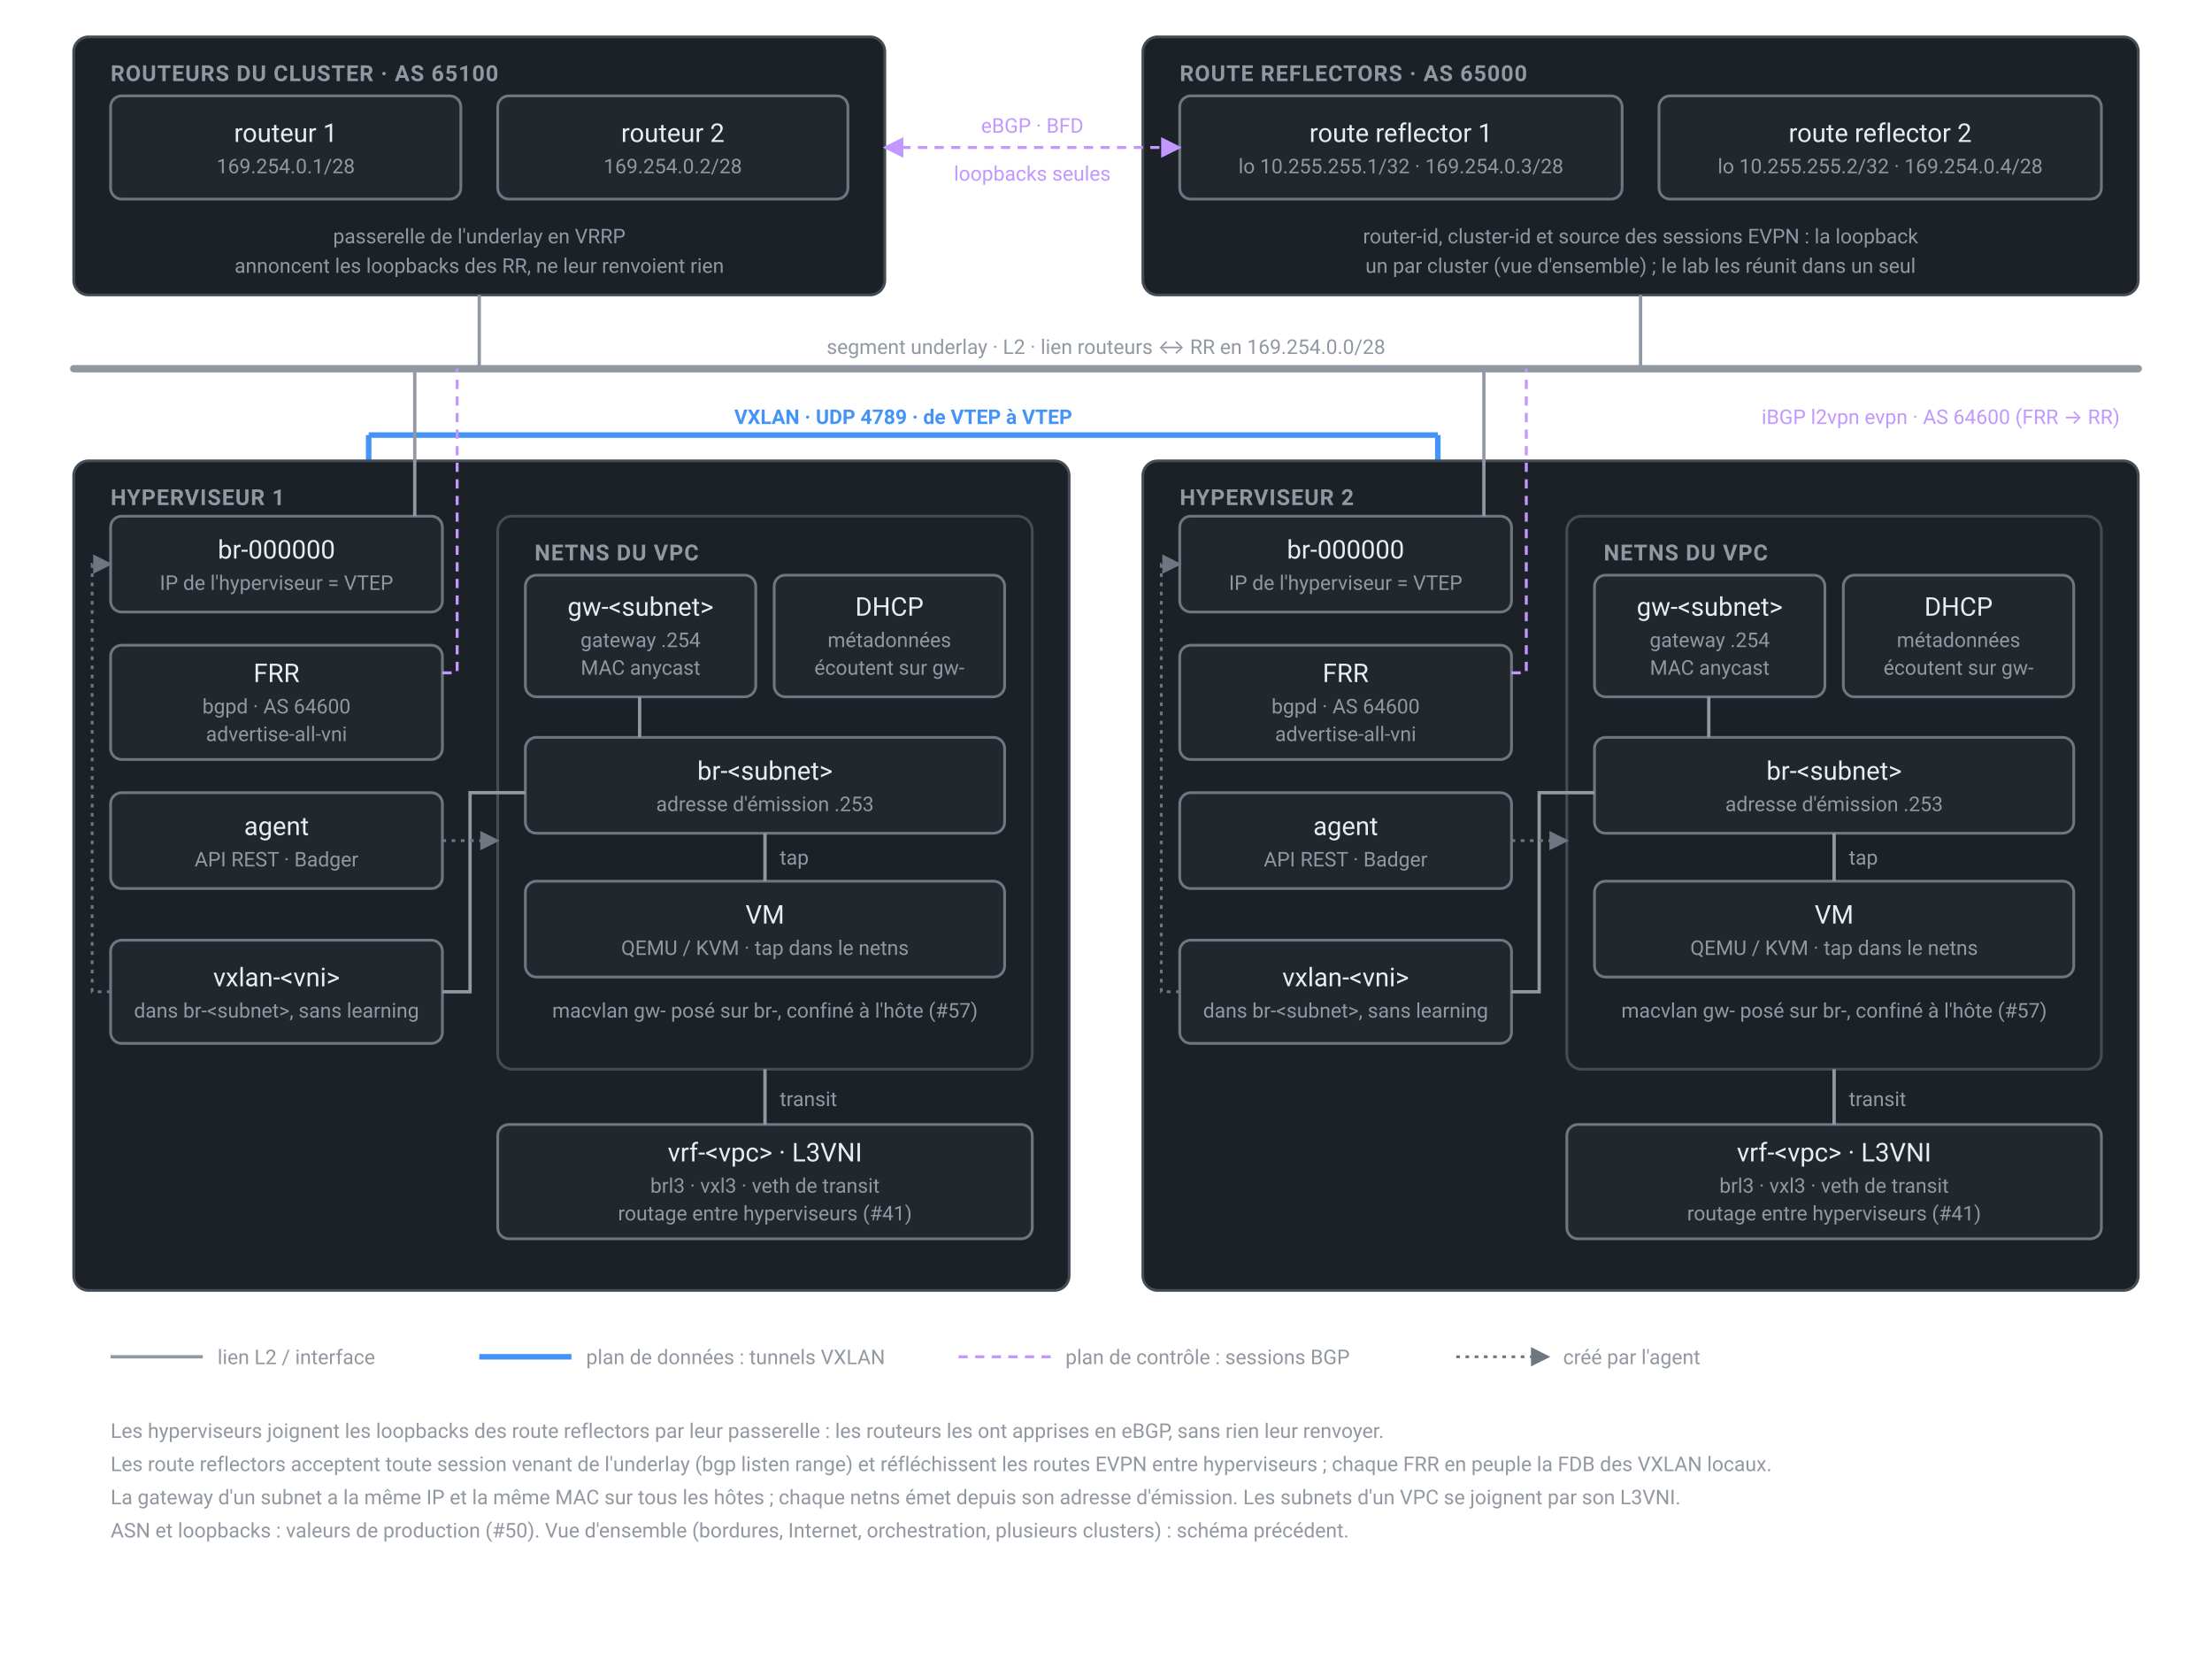
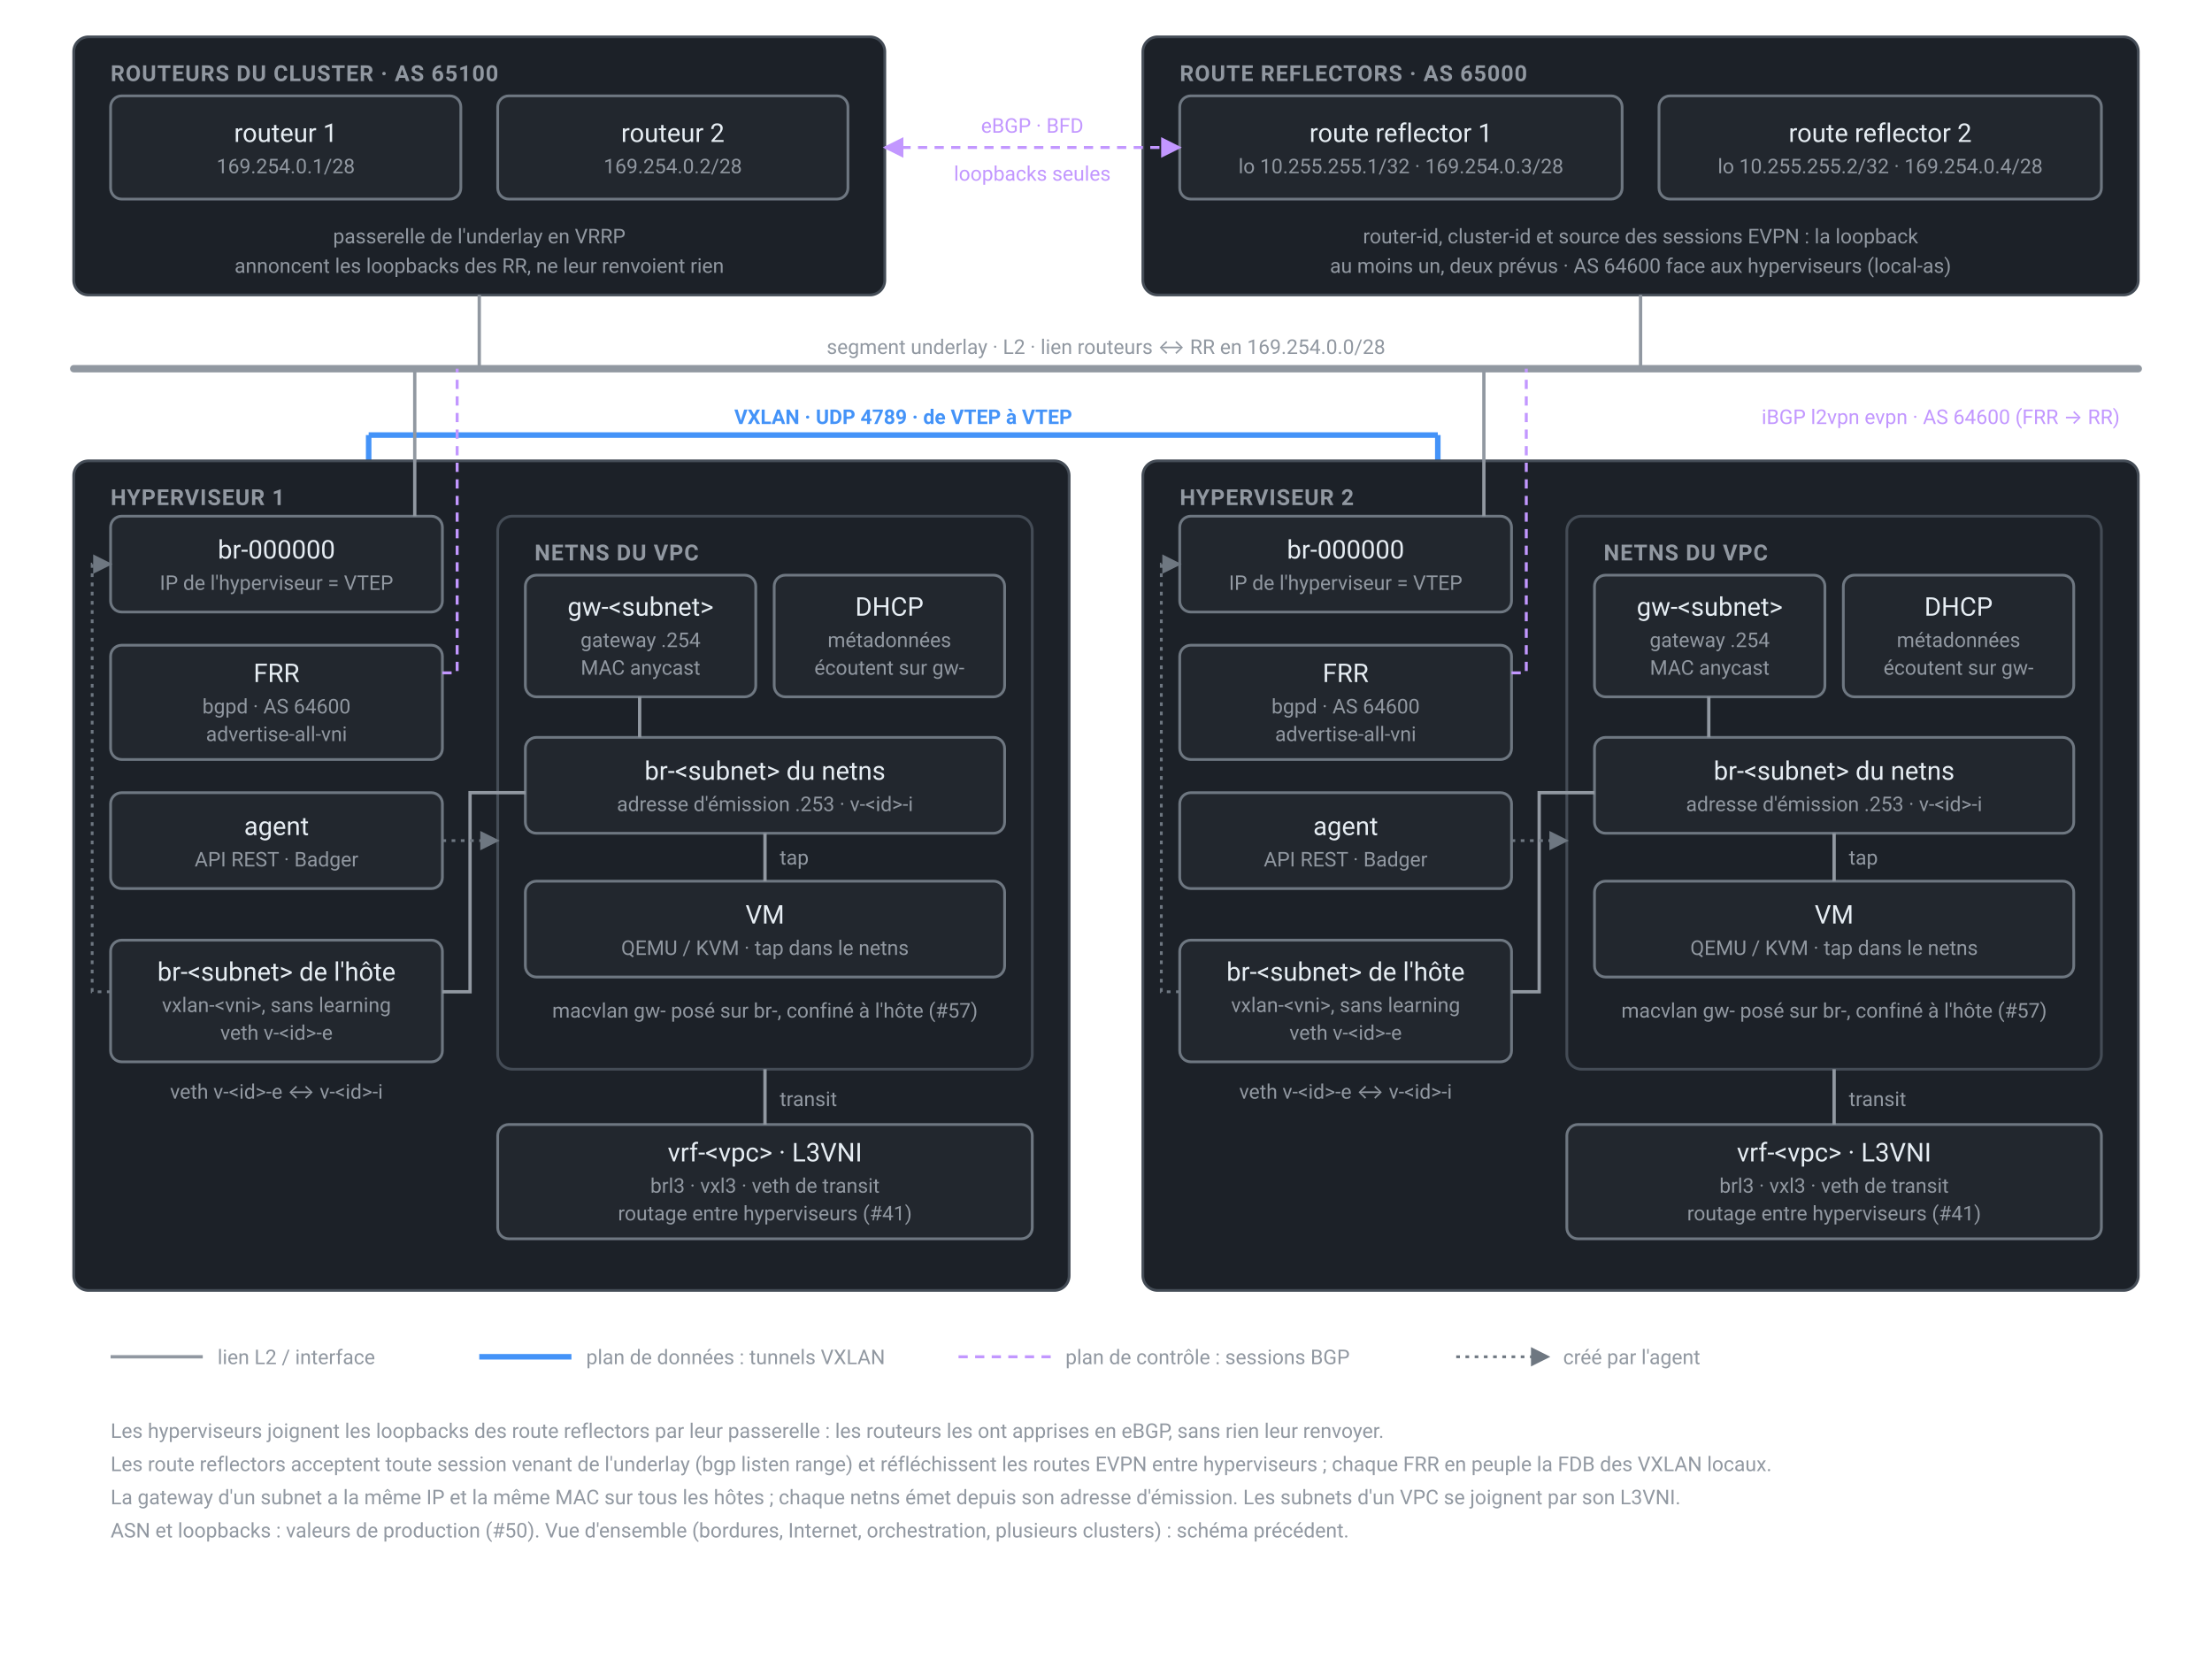
- <svg xmlns="http://www.w3.org/2000/svg" viewBox="0 0 1200 900" width="1200" height="900" role="img" aria-label="Architecture du cluster : routeurs, route reflectors, hyperviseurs, plans de données et de contrôle">
+ <svg xmlns="http://www.w3.org/2000/svg" viewBox="0 0 1200 900" width="1200" height="900" role="img" aria-label="Détail d'un cluster : routeurs, route reflectors, hyperviseurs, netns et VRF des VPC, plans de données et de contrôle">
  <style>
    .lbl { font-family: -apple-system, "Segoe UI", Roboto, sans-serif; font-size: 14px; fill: #e6edf3; }
    .sub { font-family: -apple-system, "Segoe UI", Roboto, sans-serif; font-size: 11px; fill: #9198a1; }
    .grp { font-family: -apple-system, "Segoe UI", Roboto, sans-serif; font-size: 12px; font-weight: 600; fill: #9198a1; letter-spacing: .04em; }
    .ctrlt { font-family: -apple-system, "Segoe UI", Roboto, sans-serif; font-size: 11px; fill: #c297ff; }
    .datat { font-family: -apple-system, "Segoe UI", Roboto, sans-serif; font-size: 11px; font-weight: 600; fill: #4493f8; }
    .orcht { font-family: -apple-system, "Segoe UI", Roboto, sans-serif; font-size: 11px; font-weight: 600; fill: #3fb950; }
    .nett { font-family: -apple-system, "Segoe UI", Roboto, sans-serif; font-size: 11px; font-weight: 600; fill: #f0883e; }
    .box { fill: #22272e; stroke: #6e7781; stroke-width: 1.5; }
    .future { fill: #22272e; stroke: #6e7781; stroke-width: 1.5; stroke-dasharray: 6 4; }
    .group { fill: #1c2128; stroke: #444c56; stroke-width: 1.5; }
    .pill { fill: #22272e; stroke: #9198a1; stroke-width: 1.5; }
    .bus { stroke: #9198a1; stroke-width: 4; fill: none; stroke-linecap: round; }
    .link { stroke: #9198a1; stroke-width: 1.8; fill: none; }
    .ctrl { stroke: #c297ff; stroke-width: 1.6; fill: none; stroke-dasharray: 5 4; }
    .data { stroke: #4493f8; stroke-width: 3; fill: none; }
    .orch { stroke: #3fb950; stroke-width: 2; fill: none; stroke-dasharray: 8 4; }
    .net { stroke: #f0883e; stroke-width: 2.4; fill: none; }
    .head-ctrl { fill: #c297ff; }
    .head-data { fill: #4493f8; }
    .head-orch { fill: #3fb950; }
    .head-net { fill: #f0883e; }
    .made { stroke: #6e7781; stroke-width: 1.5; fill: none; stroke-dasharray: 2 3; }
    .head-made { fill: #6e7781; }
  </style>
  <defs>
    <marker id="a-ctrl" viewBox="0 0 10 10" refX="9" refY="5" markerWidth="7" markerHeight="7" orient="auto-start-reverse">
      <path class="head-ctrl" d="M0 0 L10 5 L0 10 z" />
    </marker>
    <marker id="a-data" viewBox="0 0 10 10" refX="9" refY="5" markerWidth="5" markerHeight="5" orient="auto-start-reverse">
      <path class="head-data" d="M0 0 L10 5 L0 10 z" />
    </marker>
    <marker id="a-orch" viewBox="0 0 10 10" refX="9" refY="5" markerWidth="6" markerHeight="6" orient="auto-start-reverse">
      <path class="head-orch" d="M0 0 L10 5 L0 10 z" />
    </marker>
    <marker id="a-net" viewBox="0 0 10 10" refX="9" refY="5" markerWidth="6" markerHeight="6" orient="auto-start-reverse">
      <path class="head-net" d="M0 0 L10 5 L0 10 z" />
    </marker>
    <marker id="a-made" viewBox="0 0 10 10" refX="9" refY="5" markerWidth="7" markerHeight="7" orient="auto-start-reverse">
      <path class="head-made" d="M0 0 L10 5 L0 10 z" />
    </marker>
  </defs>
  <rect class="group" x="40" y="20" width="440" height="140" rx="8" />
  <text class="grp" x="60" y="44">ROUTEURS DU CLUSTER · AS 65100</text>
  <rect class="box" x="60" y="52" width="190" height="56" rx="6" />
  <text class="lbl" x="155.0" y="77.0" text-anchor="middle">routeur 1</text>
  <text class="sub" x="155.0" y="94.0" text-anchor="middle">169.254.0.1/28</text>
  <rect class="box" x="270" y="52" width="190" height="56" rx="6" />
  <text class="lbl" x="365.0" y="77.0" text-anchor="middle">routeur 2</text>
  <text class="sub" x="365.0" y="94.0" text-anchor="middle">169.254.0.2/28</text>
  <text class="sub" x="260" y="132" text-anchor="middle">passerelle de l'underlay en VRRP</text>
  <text class="sub" x="260" y="148" text-anchor="middle">annoncent les loopbacks des RR, ne leur renvoient rien</text>
  <rect class="group" x="620" y="20" width="540" height="140" rx="8" />
  <text class="grp" x="640" y="44">ROUTE REFLECTORS · AS 65000</text>
  <rect class="box" x="640" y="52" width="240" height="56" rx="6" />
  <text class="lbl" x="760.0" y="77.0" text-anchor="middle">route reflector 1</text>
  <text class="sub" x="760.0" y="94.0" text-anchor="middle">lo 10.255.255.1/32 · 169.254.0.3/28</text>
  <rect class="box" x="900" y="52" width="240" height="56" rx="6" />
  <text class="lbl" x="1020.0" y="77.0" text-anchor="middle">route reflector 2</text>
  <text class="sub" x="1020.0" y="94.0" text-anchor="middle">lo 10.255.255.2/32 · 169.254.0.4/28</text>
  <text class="sub" x="890" y="132" text-anchor="middle">router-id, cluster-id et source des sessions EVPN : la loopback</text>
-   <text class="sub" x="890" y="148" text-anchor="middle">un par cluster (vue d'ensemble) ; le lab les réunit dans un seul</text>
+   <text class="sub" x="890" y="148" text-anchor="middle">au moins un, deux prévus · AS 64600 face aux hyperviseurs (local-as)</text>
  <path class="ctrl" d="M480 80 H640" marker-start="url(#a-ctrl)" marker-end="url(#a-ctrl)" />
  <text class="ctrlt" x="560" y="72" text-anchor="middle">eBGP · BFD</text>
  <text class="ctrlt" x="560" y="98" text-anchor="middle">loopbacks seules</text>
  <line class="bus" x1="40" y1="200" x2="1160" y2="200" />
  <text class="sub" x="600" y="192" text-anchor="middle">segment underlay · L2 · lien routeurs ↔ RR en 169.254.0.0/28</text>
  <path class="link" d="M260 160 V200" />
  <path class="link" d="M890 160 V200" />
  <path class="data" d="M200 236 H780" />
  <text class="datat" x="490" y="230" text-anchor="middle">VXLAN · UDP 4789 · de VTEP à VTEP</text>
  <path class="data" d="M200 236 V280" />
  <path class="data" d="M780 236 V280" />
  <rect class="group" x="40" y="250" width="540" height="450" rx="8" />
  <text class="grp" x="60" y="274">HYPERVISEUR 1</text>
  <rect class="box" x="60" y="280" width="180" height="52" rx="6" />
  <text class="lbl" x="150.0" y="303.0" text-anchor="middle">br-000000</text>
  <text class="sub" x="150.0" y="320.0" text-anchor="middle">IP de l'hyperviseur = VTEP</text>
  <rect class="box" x="60" y="350" width="180" height="62" rx="6" />
  <text class="lbl" x="150.0" y="370.0" text-anchor="middle">FRR</text>
  <text class="sub" x="150.0" y="387.0" text-anchor="middle">bgpd · AS 64600</text>
  <text class="sub" x="150.0" y="402.0" text-anchor="middle">advertise-all-vni</text>
  <rect class="box" x="60" y="430" width="180" height="52" rx="6" />
  <text class="lbl" x="150.0" y="453.0" text-anchor="middle">agent</text>
  <text class="sub" x="150.0" y="470.0" text-anchor="middle">API REST · Badger</text>
-   <rect class="box" x="60" y="510" width="180" height="56" rx="6" />
-   <text class="lbl" x="150.0" y="535.0" text-anchor="middle">vxlan-&lt;vni&gt;</text>
-   <text class="sub" x="150.0" y="552.0" text-anchor="middle">dans br-&lt;subnet&gt;, sans learning</text>
+   <rect class="box" x="60" y="510" width="180" height="66" rx="6" />
+   <text class="lbl" x="150.0" y="532.0" text-anchor="middle">br-&lt;subnet&gt; de l'hôte</text>
+   <text class="sub" x="150.0" y="549.0" text-anchor="middle">vxlan-&lt;vni&gt;, sans learning</text>
+   <text class="sub" x="150.0" y="564.0" text-anchor="middle">veth v-&lt;id&gt;-e</text>
+   <text class="sub" x="150" y="596" text-anchor="middle">veth v-&lt;id&gt;-e ↔ v-&lt;id&gt;-i</text>
  <rect class="group" x="270" y="280" width="290" height="300" rx="8" />
  <text class="grp" x="290" y="304">NETNS DU VPC</text>
  <rect class="box" x="285" y="312" width="125" height="66" rx="6" />
  <text class="lbl" x="347.5" y="334.0" text-anchor="middle">gw-&lt;subnet&gt;</text>
  <text class="sub" x="347.5" y="351.0" text-anchor="middle">gateway .254</text>
  <text class="sub" x="347.5" y="366.0" text-anchor="middle">MAC anycast</text>
  <rect class="box" x="420" y="312" width="125" height="66" rx="6" />
  <text class="lbl" x="482.5" y="334.0" text-anchor="middle">DHCP</text>
  <text class="sub" x="482.5" y="351.0" text-anchor="middle">métadonnées</text>
  <text class="sub" x="482.5" y="366.0" text-anchor="middle">écoutent sur gw-</text>
  <rect class="box" x="285" y="400" width="260" height="52" rx="6" />
-   <text class="lbl" x="415.0" y="423.0" text-anchor="middle">br-&lt;subnet&gt;</text>
-   <text class="sub" x="415.0" y="440.0" text-anchor="middle">adresse d'émission .253</text>
+   <text class="lbl" x="415.0" y="423.0" text-anchor="middle">br-&lt;subnet&gt; du netns</text>
+   <text class="sub" x="415.0" y="440.0" text-anchor="middle">adresse d'émission .253 · v-&lt;id&gt;-i</text>
  <rect class="box" x="285" y="478" width="260" height="52" rx="6" />
  <text class="lbl" x="415.0" y="501.0" text-anchor="middle">VM</text>
  <text class="sub" x="415.0" y="518.0" text-anchor="middle">QEMU / KVM · tap dans le netns</text>
  <text class="sub" x="415" y="552" text-anchor="middle">macvlan gw- posé sur br-, confiné à l'hôte (#57)</text>
  <rect class="box" x="270" y="610" width="290" height="62" rx="6" />
  <text class="lbl" x="415.0" y="630.0" text-anchor="middle">vrf-&lt;vpc&gt; · L3VNI</text>
  <text class="sub" x="415.0" y="647.0" text-anchor="middle">brl3 · vxl3 · veth de transit</text>
  <text class="sub" x="415.0" y="662.0" text-anchor="middle">routage entre hyperviseurs (#41)</text>
  <path class="link" d="M347 378 V400" />
  <path class="link" d="M240 538 H255 V430 H285" />
  <path class="link" d="M415 452 V478" />
  <text class="sub" x="423" y="469" text-anchor="start">tap</text>
  <path class="link" d="M415 580 V610" />
  <text class="sub" x="423" y="600" text-anchor="start">transit</text>
  <path class="made" d="M60 538 H50 V306 H60" marker-end="url(#a-made)" />
  <path class="made" d="M240 456 H270" marker-end="url(#a-made)" />
  <path class="link" d="M225 280 V200" />
  <path class="ctrl" d="M240 365 H248 V200" />
  <rect class="group" x="620" y="250" width="540" height="450" rx="8" />
  <text class="grp" x="640" y="274">HYPERVISEUR 2</text>
  <rect class="box" x="640" y="280" width="180" height="52" rx="6" />
  <text class="lbl" x="730.0" y="303.0" text-anchor="middle">br-000000</text>
  <text class="sub" x="730.0" y="320.0" text-anchor="middle">IP de l'hyperviseur = VTEP</text>
  <rect class="box" x="640" y="350" width="180" height="62" rx="6" />
  <text class="lbl" x="730.0" y="370.0" text-anchor="middle">FRR</text>
  <text class="sub" x="730.0" y="387.0" text-anchor="middle">bgpd · AS 64600</text>
  <text class="sub" x="730.0" y="402.0" text-anchor="middle">advertise-all-vni</text>
  <rect class="box" x="640" y="430" width="180" height="52" rx="6" />
  <text class="lbl" x="730.0" y="453.0" text-anchor="middle">agent</text>
  <text class="sub" x="730.0" y="470.0" text-anchor="middle">API REST · Badger</text>
-   <rect class="box" x="640" y="510" width="180" height="56" rx="6" />
-   <text class="lbl" x="730.0" y="535.0" text-anchor="middle">vxlan-&lt;vni&gt;</text>
-   <text class="sub" x="730.0" y="552.0" text-anchor="middle">dans br-&lt;subnet&gt;, sans learning</text>
+   <rect class="box" x="640" y="510" width="180" height="66" rx="6" />
+   <text class="lbl" x="730.0" y="532.0" text-anchor="middle">br-&lt;subnet&gt; de l'hôte</text>
+   <text class="sub" x="730.0" y="549.0" text-anchor="middle">vxlan-&lt;vni&gt;, sans learning</text>
+   <text class="sub" x="730.0" y="564.0" text-anchor="middle">veth v-&lt;id&gt;-e</text>
+   <text class="sub" x="730" y="596" text-anchor="middle">veth v-&lt;id&gt;-e ↔ v-&lt;id&gt;-i</text>
  <rect class="group" x="850" y="280" width="290" height="300" rx="8" />
  <text class="grp" x="870" y="304">NETNS DU VPC</text>
  <rect class="box" x="865" y="312" width="125" height="66" rx="6" />
  <text class="lbl" x="927.5" y="334.0" text-anchor="middle">gw-&lt;subnet&gt;</text>
  <text class="sub" x="927.5" y="351.0" text-anchor="middle">gateway .254</text>
  <text class="sub" x="927.5" y="366.0" text-anchor="middle">MAC anycast</text>
  <rect class="box" x="1000" y="312" width="125" height="66" rx="6" />
  <text class="lbl" x="1062.5" y="334.0" text-anchor="middle">DHCP</text>
  <text class="sub" x="1062.5" y="351.0" text-anchor="middle">métadonnées</text>
  <text class="sub" x="1062.5" y="366.0" text-anchor="middle">écoutent sur gw-</text>
  <rect class="box" x="865" y="400" width="260" height="52" rx="6" />
-   <text class="lbl" x="995.0" y="423.0" text-anchor="middle">br-&lt;subnet&gt;</text>
-   <text class="sub" x="995.0" y="440.0" text-anchor="middle">adresse d'émission .253</text>
+   <text class="lbl" x="995.0" y="423.0" text-anchor="middle">br-&lt;subnet&gt; du netns</text>
+   <text class="sub" x="995.0" y="440.0" text-anchor="middle">adresse d'émission .253 · v-&lt;id&gt;-i</text>
  <rect class="box" x="865" y="478" width="260" height="52" rx="6" />
  <text class="lbl" x="995.0" y="501.0" text-anchor="middle">VM</text>
  <text class="sub" x="995.0" y="518.0" text-anchor="middle">QEMU / KVM · tap dans le netns</text>
  <text class="sub" x="995" y="552" text-anchor="middle">macvlan gw- posé sur br-, confiné à l'hôte (#57)</text>
  <rect class="box" x="850" y="610" width="290" height="62" rx="6" />
  <text class="lbl" x="995.0" y="630.0" text-anchor="middle">vrf-&lt;vpc&gt; · L3VNI</text>
  <text class="sub" x="995.0" y="647.0" text-anchor="middle">brl3 · vxl3 · veth de transit</text>
  <text class="sub" x="995.0" y="662.0" text-anchor="middle">routage entre hyperviseurs (#41)</text>
  <path class="link" d="M927 378 V400" />
  <path class="link" d="M820 538 H835 V430 H865" />
  <path class="link" d="M995 452 V478" />
  <text class="sub" x="1003" y="469" text-anchor="start">tap</text>
  <path class="link" d="M995 580 V610" />
  <text class="sub" x="1003" y="600" text-anchor="start">transit</text>
  <path class="made" d="M640 538 H630 V306 H640" marker-end="url(#a-made)" />
  <path class="made" d="M820 456 H850" marker-end="url(#a-made)" />
  <path class="link" d="M805 280 V200" />
  <path class="ctrl" d="M820 365 H828 V200" />
  <text class="ctrlt" x="1150" y="230" text-anchor="end">iBGP l2vpn evpn · AS 64600 (FRR → RR)</text>
  <line class="link" x1="60" y1="736" x2="110" y2="736" />
  <text class="sub" x="118" y="740" text-anchor="start">lien L2 / interface</text>
  <path class="data" d="M260 736 H310" />
  <text class="sub" x="318" y="740" text-anchor="start">plan de données : tunnels VXLAN</text>
  <path class="ctrl" d="M520 736 H570" />
  <text class="sub" x="578" y="740" text-anchor="start">plan de contrôle : sessions BGP</text>
  <path class="made" d="M790 736 H840" marker-end="url(#a-made)" />
  <text class="sub" x="848" y="740" text-anchor="start">créé par l'agent</text>
  <text class="sub" x="60" y="780" text-anchor="start">Les hyperviseurs joignent les loopbacks des route reflectors par leur passerelle : les routeurs les ont apprises en eBGP, sans rien leur renvoyer.</text>
  <text class="sub" x="60" y="798" text-anchor="start">Les route reflectors acceptent toute session venant de l'underlay (bgp listen range) et réfléchissent les routes EVPN entre hyperviseurs ; chaque FRR en peuple la FDB des VXLAN locaux.</text>
  <text class="sub" x="60" y="816" text-anchor="start">La gateway d'un subnet a la même IP et la même MAC sur tous les hôtes ; chaque netns émet depuis son adresse d'émission. Les subnets d'un VPC se joignent par son L3VNI.</text>
  <text class="sub" x="60" y="834" text-anchor="start">ASN et loopbacks : valeurs de production (#50). Vue d'ensemble (bordures, Internet, orchestration, plusieurs clusters) : schéma précédent.</text>
</svg>
